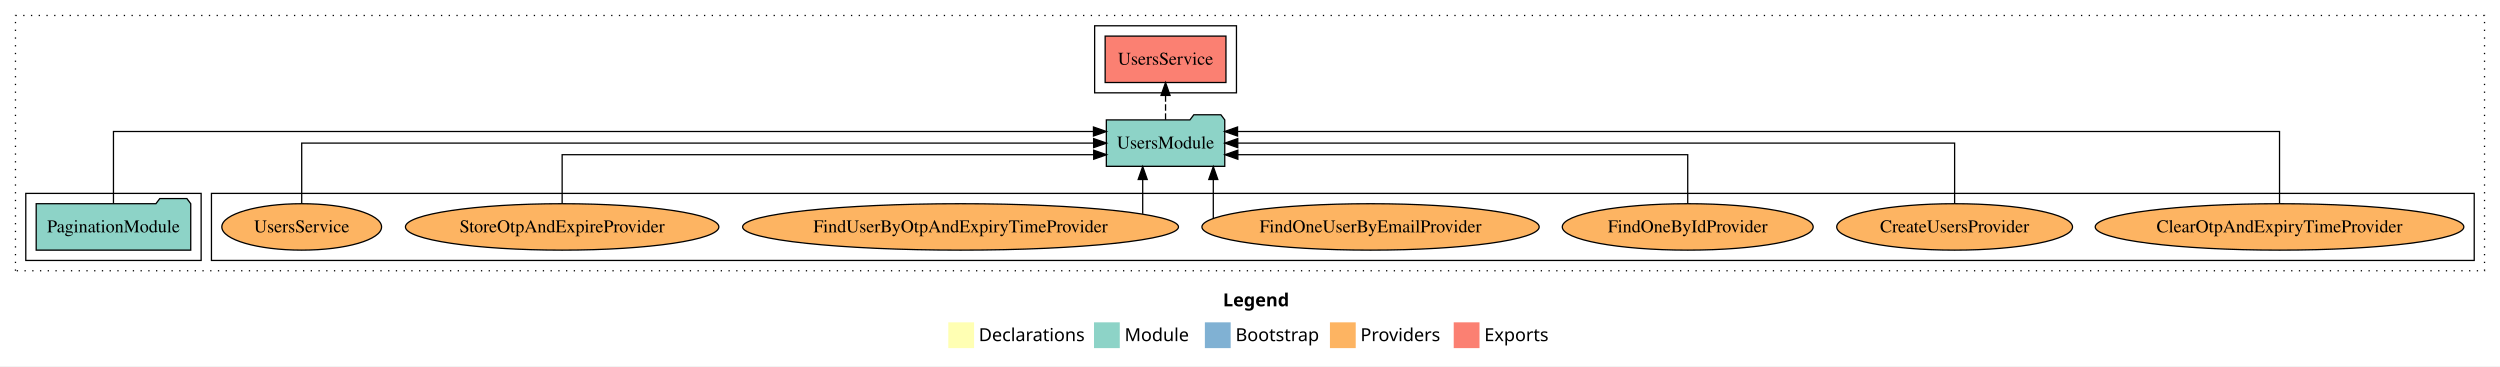
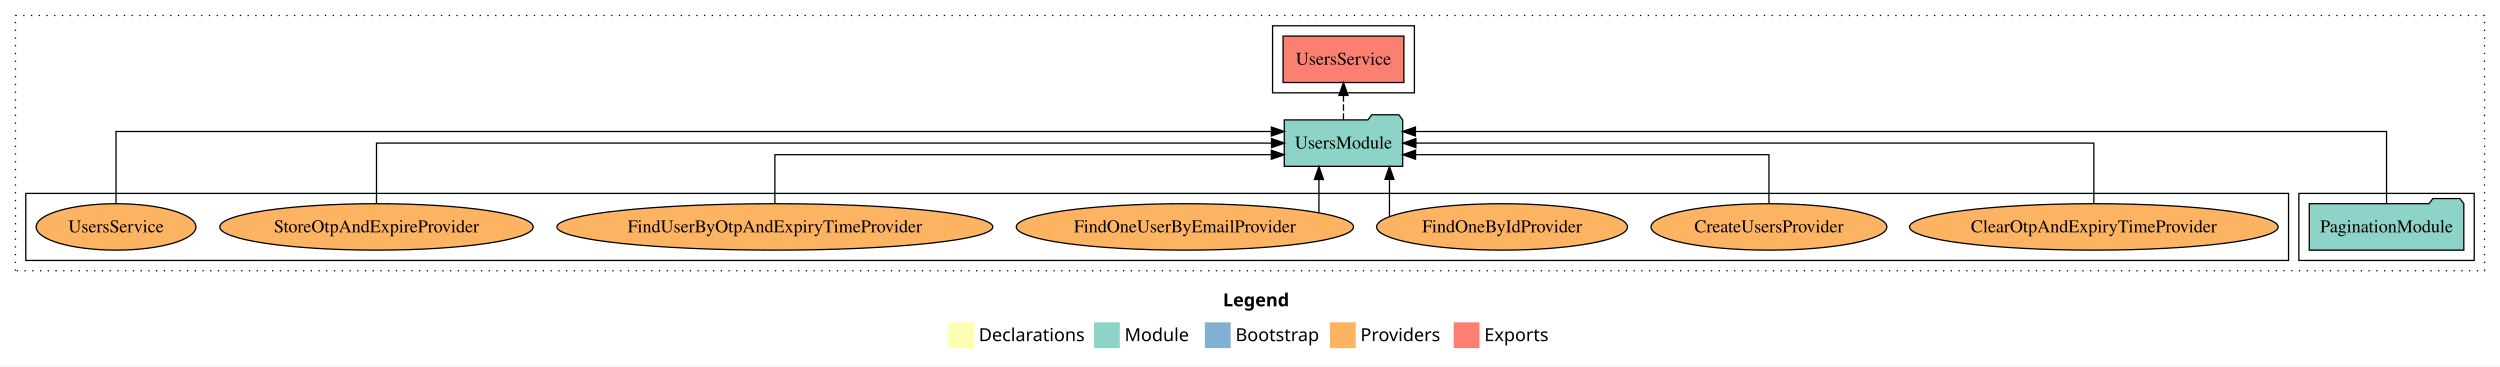
<svg xmlns="http://www.w3.org/2000/svg" width="1939pt" height="284pt" viewBox="0.00 0.00 1939.00 284.00">
  <g id="graph0" class="graph" transform="scale(1 1) rotate(0) translate(4 280)">
    <polygon fill="white" stroke="transparent" points="-4,4 -4,-280 1935,-280 1935,4 -4,4" />
    <text text-anchor="start" x="944.51" y="-42.4" font-family="Times-12" font-weight="bold" font-size="14.00">Legend</text>
    <polygon fill="#ffffb3" stroke="transparent" points="731.5,-10 731.5,-30 751.5,-30 751.5,-10 731.5,-10" />
    <text text-anchor="start" x="755.13" y="-15.4" font-family="Times-12" font-size="14.00">  Declarations</text>
    <polygon fill="#8dd3c7" stroke="transparent" points="844.5,-10 844.5,-30 864.5,-30 864.5,-10 844.5,-10" />
    <text text-anchor="start" x="868.23" y="-15.4" font-family="Times-12" font-size="14.00">  Module</text>
    <polygon fill="#80b1d3" stroke="transparent" points="930.5,-10 930.5,-30 950.5,-30 950.5,-10 930.5,-10" />
    <text text-anchor="start" x="954.28" y="-15.4" font-family="Times-12" font-size="14.00">  Bootstrap</text>
    <polygon fill="#fdb462" stroke="transparent" points="1027.5,-10 1027.5,-30 1047.5,-30 1047.5,-10 1027.5,-10" />
    <text text-anchor="start" x="1051.17" y="-15.4" font-family="Times-12" font-size="14.00">  Providers</text>
    <polygon fill="#fb8072" stroke="transparent" points="1123.5,-10 1123.5,-30 1143.5,-30 1143.5,-10 1123.5,-10" />
    <text text-anchor="start" x="1147.23" y="-15.4" font-family="Times-12" font-size="14.00">  Exports</text>
    <g id="clust1" class="cluster">
      <polygon fill="none" stroke="black" stroke-dasharray="1,5" points="8,-70 8,-268 1923,-268 1923,-70 8,-70" />
    </g>
+     <g id="clust3" class="cluster">
+       <polygon fill="none" stroke="black" points="1779,-78 1779,-130 1915,-130 1915,-78 1779,-78" />
+     </g>
    <g id="clust4" class="cluster">
-       <polygon fill="none" stroke="black" points="845,-208 845,-260 955,-260 955,-208 845,-208" />
+       <polygon fill="none" stroke="black" points="983,-208 983,-260 1093,-260 1093,-208 983,-208" />
    </g>
    <g id="clust6" class="cluster">
-       <polygon fill="none" stroke="black" points="160,-78 160,-130 1915,-130 1915,-78 160,-78" />
-     </g>
-     <g id="clust3" class="cluster">
-       <polygon fill="none" stroke="black" points="16,-78 16,-130 152,-130 152,-78 16,-78" />
+       <polygon fill="none" stroke="black" points="16,-78 16,-130 1771,-130 1771,-78 16,-78" />
    </g>
    <g id="node1" class="node">
-       <polygon fill="#8dd3c7" stroke="black" points="143.93,-122 140.93,-126 119.93,-126 116.93,-122 24.07,-122 24.07,-86 143.93,-86 143.93,-122" />
-       <text text-anchor="middle" x="84" y="-99.8" font-family="Times,serif" font-size="14.00">PaginationModule</text>
+       <polygon fill="#8dd3c7" stroke="black" points="1906.93,-122 1903.93,-126 1882.93,-126 1879.93,-122 1787.07,-122 1787.07,-86 1906.93,-86 1906.93,-122" />
+       <text text-anchor="middle" x="1847" y="-99.8" font-family="Times,serif" font-size="14.00">PaginationModule</text>
    </g>
    <g id="node2" class="node">
-       <polygon fill="#8dd3c7" stroke="black" points="945.92,-187 942.92,-191 921.92,-191 918.92,-187 854.08,-187 854.08,-151 945.92,-151 945.92,-187" />
-       <text text-anchor="middle" x="900" y="-164.8" font-family="Times,serif" font-size="14.00">UsersModule</text>
+       <polygon fill="#8dd3c7" stroke="black" points="1083.92,-187 1080.92,-191 1059.92,-191 1056.92,-187 992.08,-187 992.08,-151 1083.92,-151 1083.92,-187" />
+       <text text-anchor="middle" x="1038" y="-164.8" font-family="Times,serif" font-size="14.00">UsersModule</text>
    </g>
    <g id="edge1" class="edge">
-       <path fill="none" stroke="black" d="M84,-122.29C84,-144.21 84,-178 84,-178 84,-178 844.09,-178 844.09,-178" />
-       <polygon fill="black" stroke="black" points="844.09,-181.5 854.09,-178 844.09,-174.5 844.09,-181.5" />
+       <path fill="none" stroke="black" d="M1847,-122.29C1847,-144.21 1847,-178 1847,-178 1847,-178 1093.81,-178 1093.81,-178" />
+       <polygon fill="black" stroke="black" points="1093.81,-174.5 1083.81,-178 1093.81,-181.5 1093.81,-174.5" />
    </g>
    <g id="node3" class="node">
-       <polygon fill="#fb8072" stroke="black" points="946.85,-252 853.15,-252 853.15,-216 946.85,-216 946.85,-252" />
-       <text text-anchor="middle" x="900" y="-229.8" font-family="Times,serif" font-size="14.00">UsersService </text>
+       <polygon fill="#fb8072" stroke="black" points="1084.85,-252 991.15,-252 991.15,-216 1084.85,-216 1084.85,-252" />
+       <text text-anchor="middle" x="1038" y="-229.8" font-family="Times,serif" font-size="14.00">UsersService </text>
    </g>
    <g id="edge2" class="edge">
-       <path fill="none" stroke="black" stroke-dasharray="5,2" d="M900,-187.11C900,-187.11 900,-205.99 900,-205.99" />
-       <polygon fill="black" stroke="black" points="896.5,-205.99 900,-215.99 903.5,-205.99 896.5,-205.99" />
+       <path fill="none" stroke="black" stroke-dasharray="5,2" d="M1038,-187.11C1038,-187.11 1038,-205.99 1038,-205.99" />
+       <polygon fill="black" stroke="black" points="1034.5,-205.99 1038,-215.99 1041.5,-205.99 1034.5,-205.99" />
    </g>
    <g id="node4" class="node">
-       <ellipse fill="#fdb462" stroke="black" cx="1764" cy="-104" rx="142.96" ry="18" />
-       <text text-anchor="middle" x="1764" y="-99.8" font-family="Times,serif" font-size="14.00">ClearOtpAndExpiryTimeProvider</text>
+       <ellipse fill="#fdb462" stroke="black" cx="1620" cy="-104" rx="142.96" ry="18" />
+       <text text-anchor="middle" x="1620" y="-99.8" font-family="Times,serif" font-size="14.00">ClearOtpAndExpiryTimeProvider</text>
    </g>
    <g id="edge3" class="edge">
-       <path fill="none" stroke="black" d="M1764,-122.29C1764,-144.21 1764,-178 1764,-178 1764,-178 955.84,-178 955.84,-178" />
-       <polygon fill="black" stroke="black" points="955.84,-174.5 945.84,-178 955.84,-181.5 955.84,-174.5" />
+       <path fill="none" stroke="black" d="M1620,-122.11C1620,-141.34 1620,-169 1620,-169 1620,-169 1094.16,-169 1094.16,-169" />
+       <polygon fill="black" stroke="black" points="1094.16,-165.5 1084.16,-169 1094.16,-172.5 1094.16,-165.5" />
    </g>
    <g id="node5" class="node">
-       <ellipse fill="#fdb462" stroke="black" cx="1512" cy="-104" rx="91.45" ry="18" />
-       <text text-anchor="middle" x="1512" y="-99.8" font-family="Times,serif" font-size="14.00">CreateUsersProvider</text>
+       <ellipse fill="#fdb462" stroke="black" cx="1368" cy="-104" rx="91.45" ry="18" />
+       <text text-anchor="middle" x="1368" y="-99.8" font-family="Times,serif" font-size="14.00">CreateUsersProvider</text>
    </g>
    <g id="edge4" class="edge">
-       <path fill="none" stroke="black" d="M1512,-122.11C1512,-141.34 1512,-169 1512,-169 1512,-169 956,-169 956,-169" />
-       <polygon fill="black" stroke="black" points="956,-165.5 946,-169 956,-172.5 956,-165.5" />
+       <path fill="none" stroke="black" d="M1368,-122.03C1368,-138.4 1368,-160 1368,-160 1368,-160 1093.89,-160 1093.89,-160" />
+       <polygon fill="black" stroke="black" points="1093.89,-156.5 1083.89,-160 1093.89,-163.5 1093.89,-156.5" />
    </g>
    <g id="node6" class="node">
-       <ellipse fill="#fdb462" stroke="black" cx="1305" cy="-104" rx="97.3" ry="18" />
-       <text text-anchor="middle" x="1305" y="-99.8" font-family="Times,serif" font-size="14.00">FindOneByIdProvider</text>
+       <ellipse fill="#fdb462" stroke="black" cx="1161" cy="-104" rx="97.3" ry="18" />
+       <text text-anchor="middle" x="1161" y="-99.8" font-family="Times,serif" font-size="14.00">FindOneByIdProvider</text>
    </g>
    <g id="edge5" class="edge">
-       <path fill="none" stroke="black" d="M1305,-122.03C1305,-138.4 1305,-160 1305,-160 1305,-160 956.06,-160 956.06,-160" />
-       <polygon fill="black" stroke="black" points="956.06,-156.5 946.06,-160 956.06,-163.5 956.06,-156.5" />
+       <path fill="none" stroke="black" d="M1073.66,-111.97C1073.66,-111.97 1073.66,-140.87 1073.66,-140.87" />
+       <polygon fill="black" stroke="black" points="1070.16,-140.87 1073.66,-150.87 1077.16,-140.87 1070.16,-140.87" />
    </g>
    <g id="node7" class="node">
-       <ellipse fill="#fdb462" stroke="black" cx="1059" cy="-104" rx="130.8" ry="18" />
-       <text text-anchor="middle" x="1059" y="-99.8" font-family="Times,serif" font-size="14.00">FindOneUserByEmailProvider</text>
+       <ellipse fill="#fdb462" stroke="black" cx="915" cy="-104" rx="130.8" ry="18" />
+       <text text-anchor="middle" x="915" y="-99.8" font-family="Times,serif" font-size="14.00">FindOneUserByEmailProvider</text>
    </g>
    <g id="edge6" class="edge">
-       <path fill="none" stroke="black" d="M937.03,-110.47C937.03,-110.47 937.03,-140.78 937.03,-140.78" />
-       <polygon fill="black" stroke="black" points="933.53,-140.78 937.03,-150.78 940.53,-140.78 933.53,-140.78" />
+       <path fill="none" stroke="black" d="M1018.97,-115.03C1018.97,-115.03 1018.97,-140.78 1018.97,-140.78" />
+       <polygon fill="black" stroke="black" points="1015.47,-140.78 1018.97,-150.78 1022.47,-140.78 1015.47,-140.78" />
    </g>
    <g id="node8" class="node">
-       <ellipse fill="#fdb462" stroke="black" cx="741" cy="-104" rx="169.05" ry="18" />
-       <text text-anchor="middle" x="741" y="-99.8" font-family="Times,serif" font-size="14.00">FindUserByOtpAndExpiryTimeProvider</text>
+       <ellipse fill="#fdb462" stroke="black" cx="597" cy="-104" rx="169.05" ry="18" />
+       <text text-anchor="middle" x="597" y="-99.8" font-family="Times,serif" font-size="14.00">FindUserByOtpAndExpiryTimeProvider</text>
    </g>
    <g id="edge7" class="edge">
-       <path fill="none" stroke="black" d="M882.28,-114.16C882.28,-114.16 882.28,-140.81 882.28,-140.81" />
-       <polygon fill="black" stroke="black" points="878.78,-140.81 882.28,-150.81 885.78,-140.81 878.78,-140.81" />
+       <path fill="none" stroke="black" d="M597,-122.03C597,-138.4 597,-160 597,-160 597,-160 982.05,-160 982.05,-160" />
+       <polygon fill="black" stroke="black" points="982.05,-163.5 992.05,-160 982.05,-156.5 982.05,-163.5" />
    </g>
    <g id="node9" class="node">
-       <ellipse fill="#fdb462" stroke="black" cx="432" cy="-104" rx="121.55" ry="18" />
-       <text text-anchor="middle" x="432" y="-99.8" font-family="Times,serif" font-size="14.00">StoreOtpAndExpireProvider</text>
+       <ellipse fill="#fdb462" stroke="black" cx="288" cy="-104" rx="121.55" ry="18" />
+       <text text-anchor="middle" x="288" y="-99.8" font-family="Times,serif" font-size="14.00">StoreOtpAndExpireProvider</text>
    </g>
    <g id="edge8" class="edge">
-       <path fill="none" stroke="black" d="M432,-122.03C432,-138.4 432,-160 432,-160 432,-160 844.27,-160 844.27,-160" />
-       <polygon fill="black" stroke="black" points="844.27,-163.5 854.27,-160 844.27,-156.5 844.27,-163.5" />
+       <path fill="none" stroke="black" d="M288,-122.11C288,-141.34 288,-169 288,-169 288,-169 982.21,-169 982.21,-169" />
+       <polygon fill="black" stroke="black" points="982.21,-172.5 992.21,-169 982.21,-165.5 982.21,-172.5" />
    </g>
    <g id="node10" class="node">
-       <ellipse fill="#fdb462" stroke="black" cx="230" cy="-104" rx="61.95" ry="18" />
-       <text text-anchor="middle" x="230" y="-99.8" font-family="Times,serif" font-size="14.00">UsersService</text>
+       <ellipse fill="#fdb462" stroke="black" cx="86" cy="-104" rx="61.95" ry="18" />
+       <text text-anchor="middle" x="86" y="-99.8" font-family="Times,serif" font-size="14.00">UsersService</text>
    </g>
    <g id="edge9" class="edge">
-       <path fill="none" stroke="black" d="M230,-122.11C230,-141.34 230,-169 230,-169 230,-169 844.21,-169 844.21,-169" />
-       <polygon fill="black" stroke="black" points="844.21,-172.5 854.21,-169 844.21,-165.5 844.21,-172.5" />
+       <path fill="none" stroke="black" d="M86,-122.29C86,-144.21 86,-178 86,-178 86,-178 982.08,-178 982.08,-178" />
+       <polygon fill="black" stroke="black" points="982.08,-181.5 992.08,-178 982.08,-174.5 982.08,-181.5" />
    </g>
  </g>
</svg>
